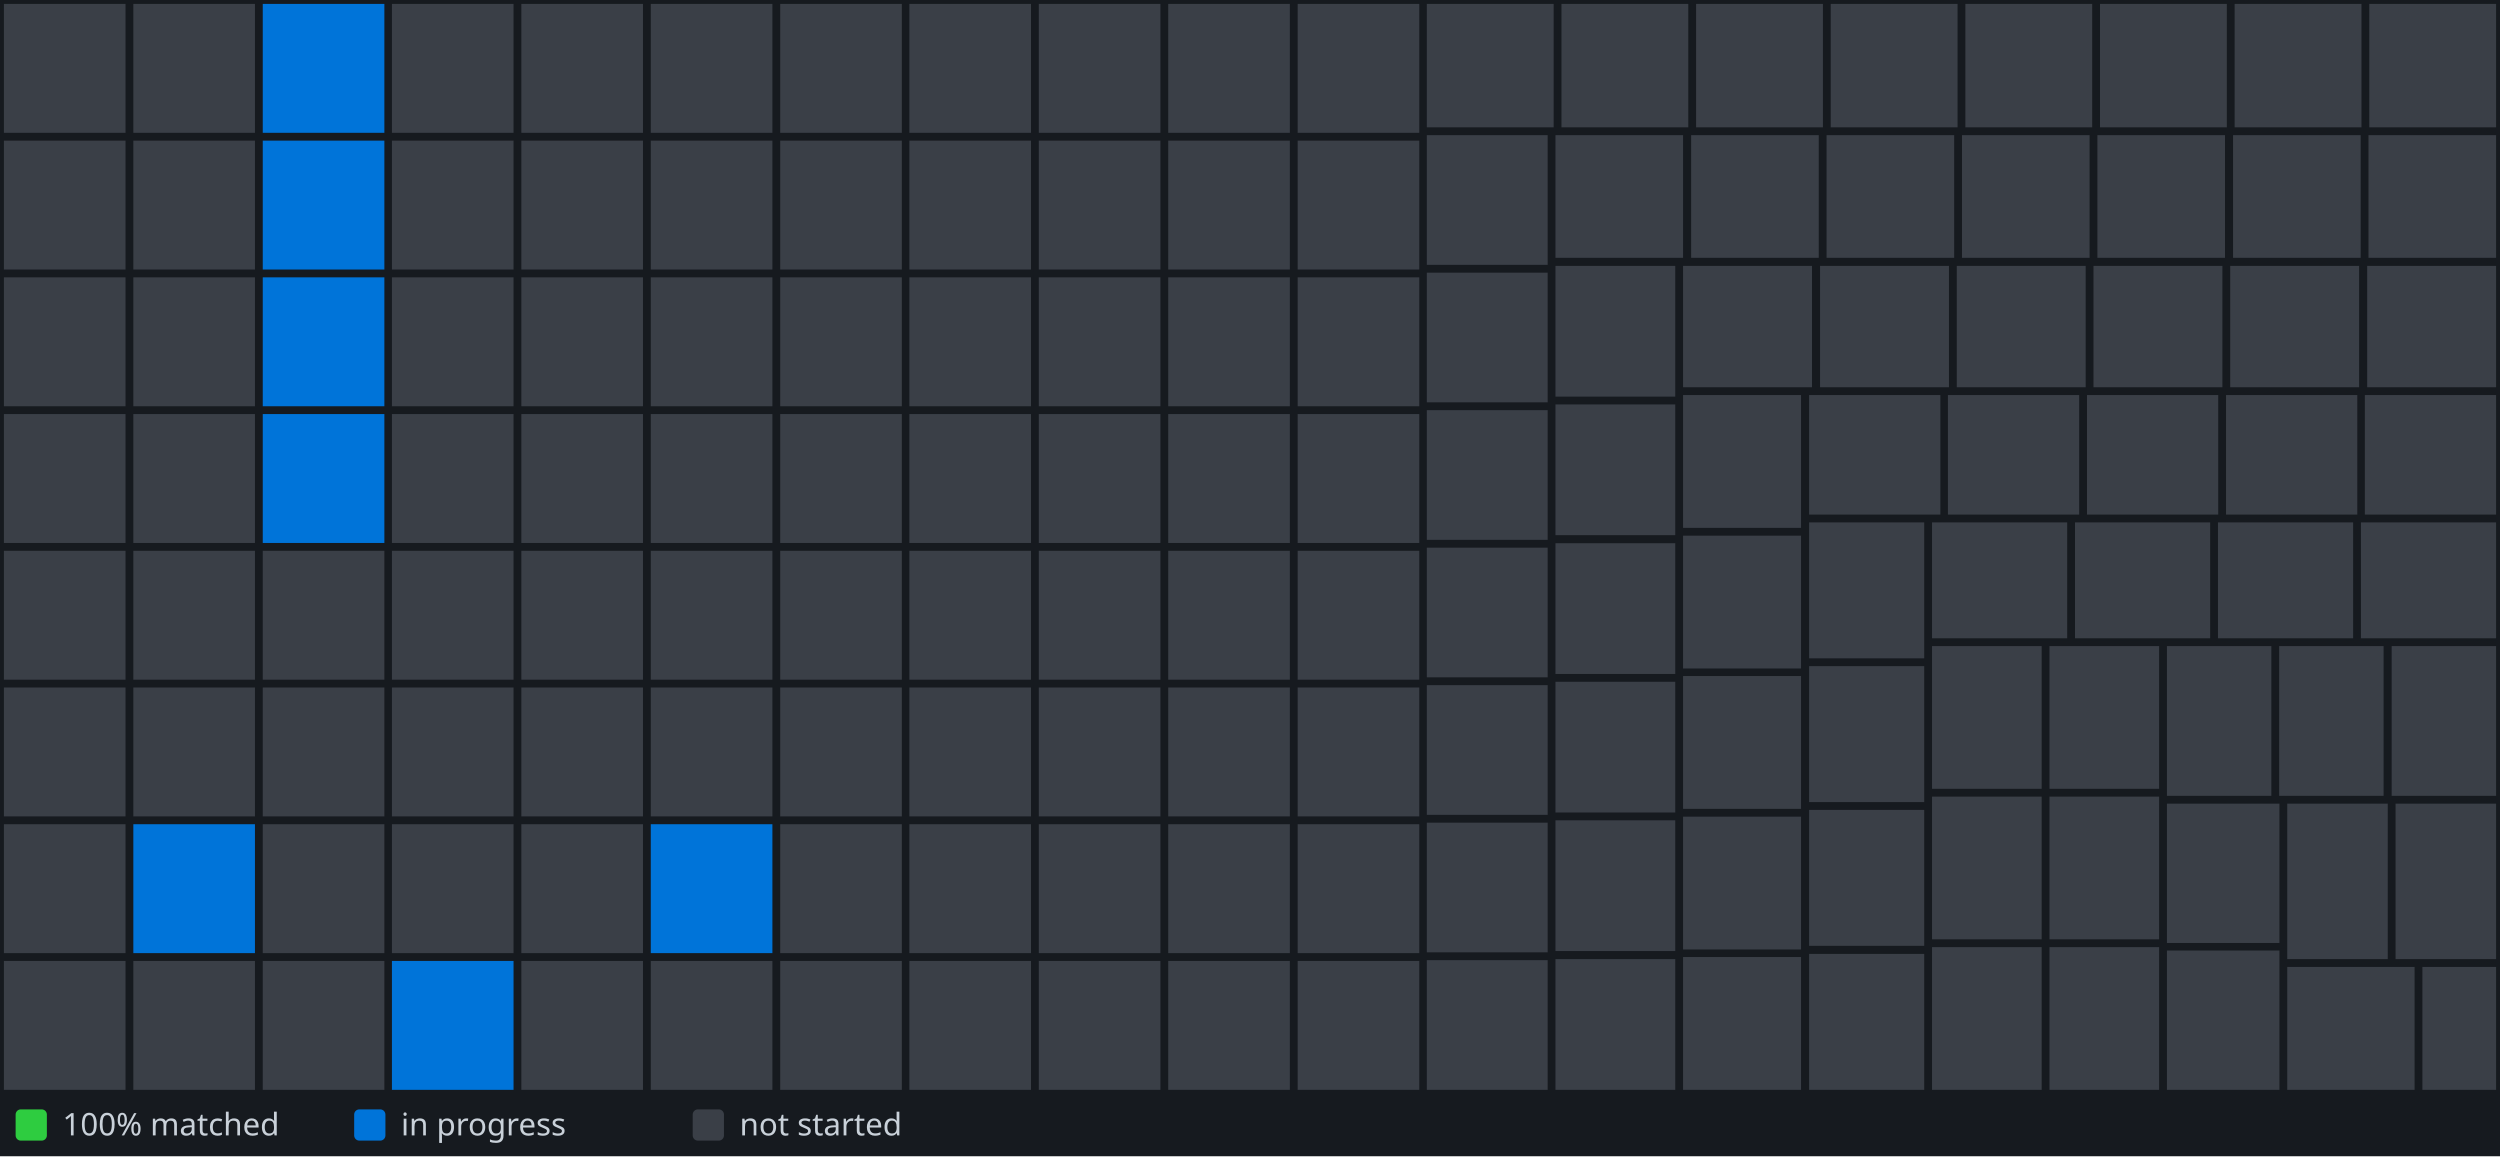
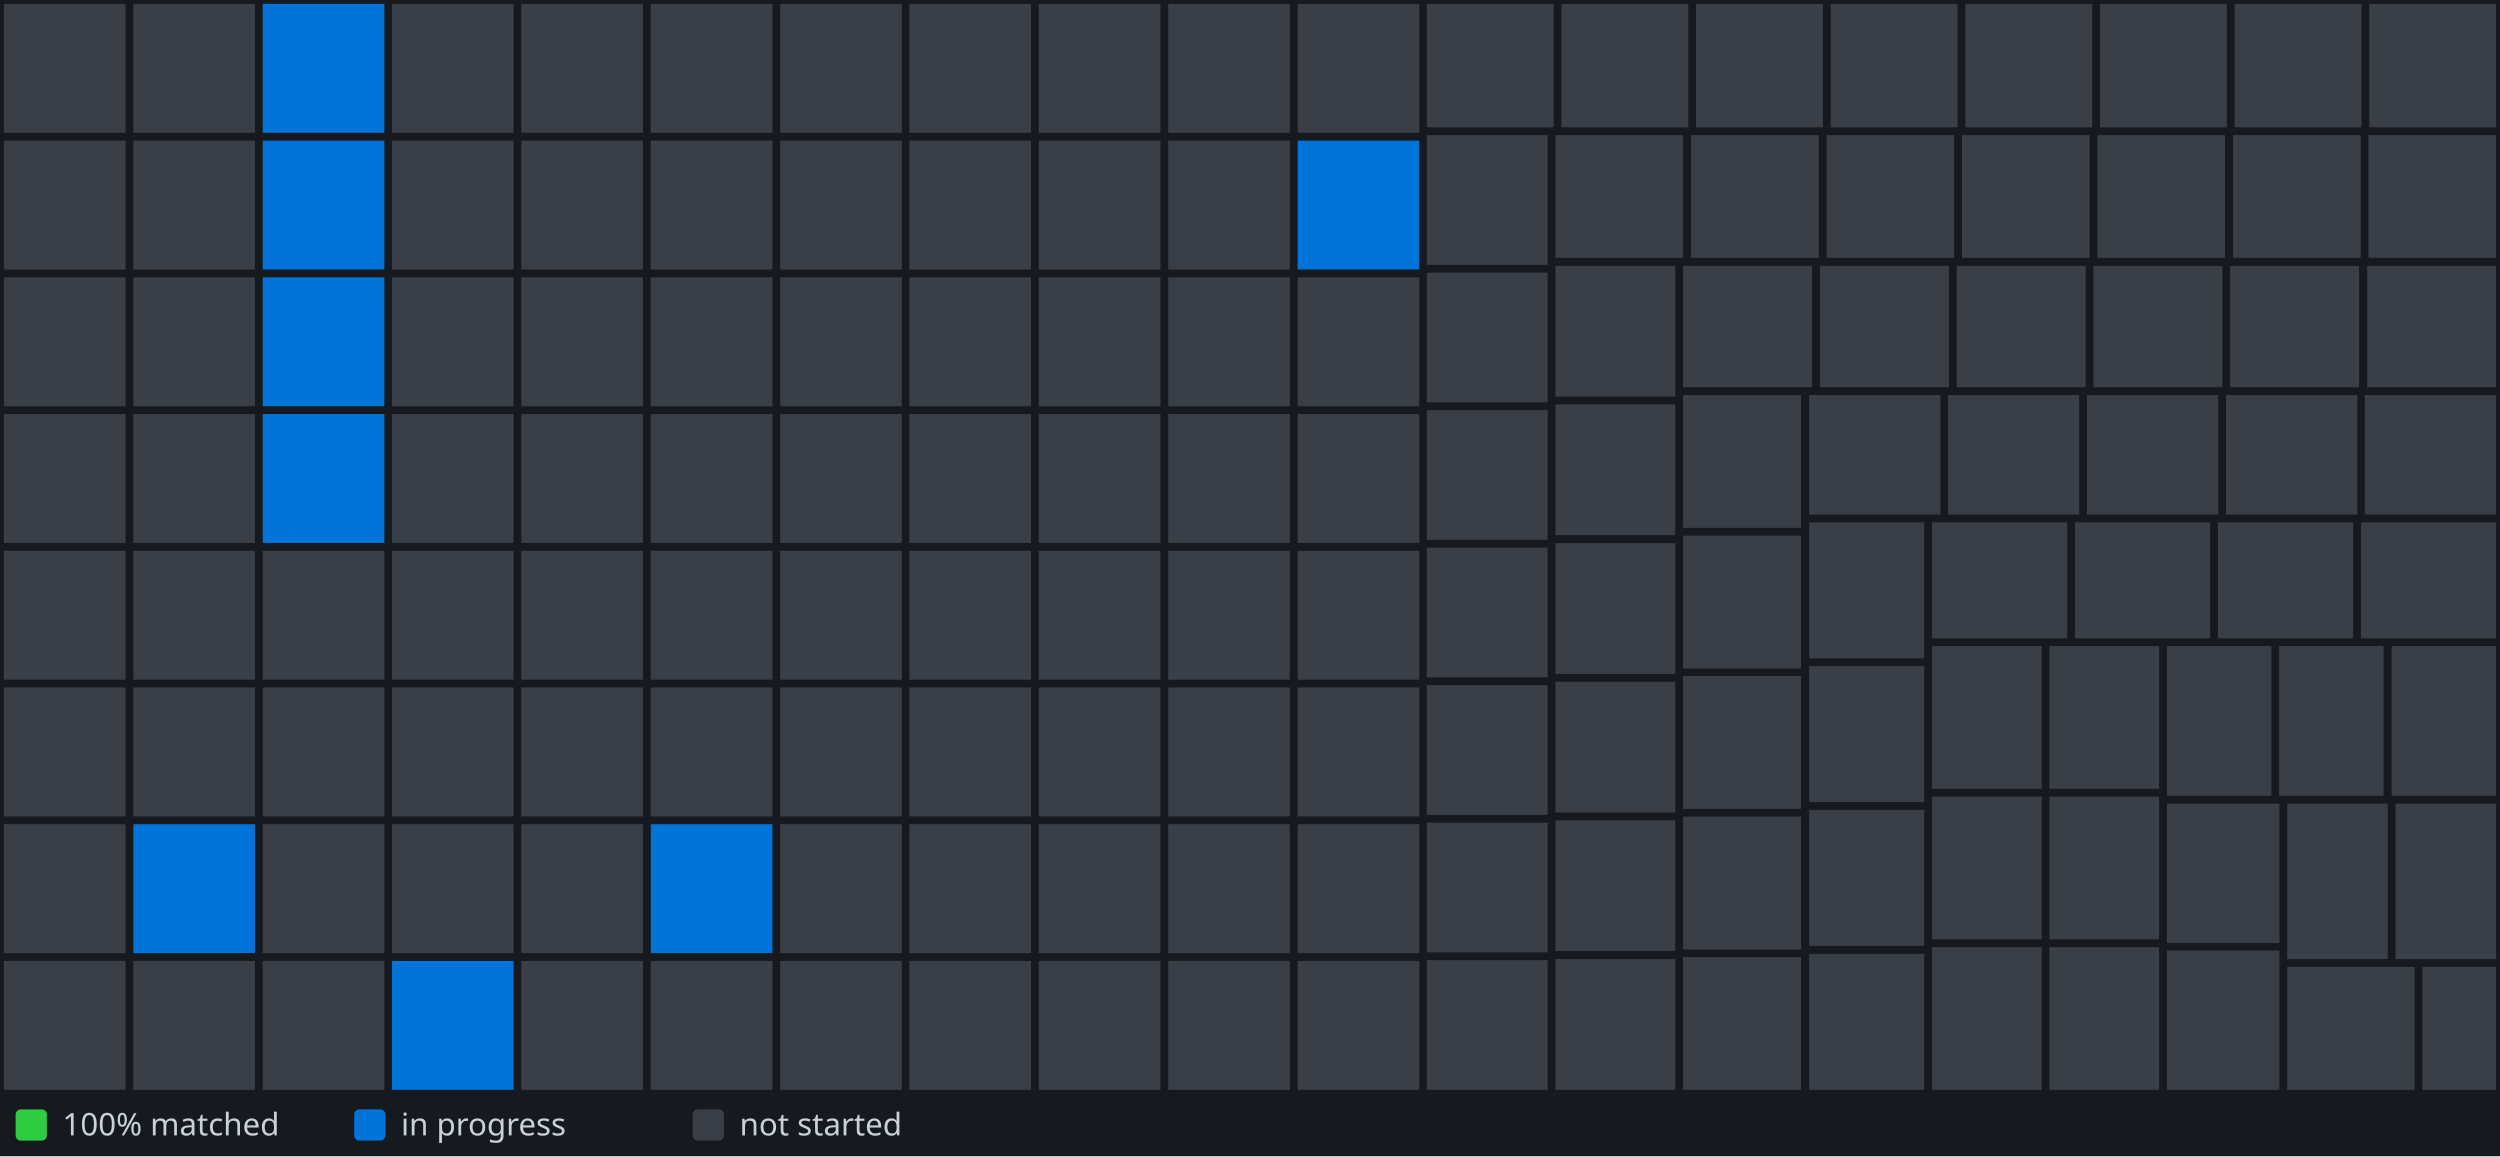
<svg xmlns="http://www.w3.org/2000/svg" width="960" height="444" viewBox="0 0 960 444">
  <rect width="960" height="444" fill="#161a1f" />
  <rect x="1.0" y="1.0" width="47.7" height="50.5" fill="#3a3f47" stroke="#161a1f" />
  <rect x="1.0" y="53.5" width="47.7" height="50.5" fill="#3a3f47" stroke="#161a1f" />
  <rect x="1.0" y="106.0" width="47.7" height="50.5" fill="#3a3f47" stroke="#161a1f" />
  <rect x="1.0" y="158.5" width="47.7" height="50.5" fill="#3a3f47" stroke="#161a1f" />
  <rect x="1.0" y="211.0" width="47.7" height="50.5" fill="#3a3f47" stroke="#161a1f" />
  <rect x="1.0" y="263.5" width="47.7" height="50.5" fill="#3a3f47" stroke="#161a1f" />
  <rect x="1.0" y="316.0" width="47.7" height="50.5" fill="#3a3f47" stroke="#161a1f" />
  <rect x="1.0" y="368.5" width="47.7" height="50.5" fill="#3a3f47" stroke="#161a1f" />
  <rect x="50.7" y="1.0" width="47.7" height="50.5" fill="#3a3f47" stroke="#161a1f" />
  <rect x="50.7" y="53.5" width="47.7" height="50.5" fill="#3a3f47" stroke="#161a1f" />
  <rect x="50.7" y="106.0" width="47.7" height="50.5" fill="#3a3f47" stroke="#161a1f" />
  <rect x="50.7" y="158.5" width="47.7" height="50.5" fill="#3a3f47" stroke="#161a1f" />
  <rect x="50.7" y="211.0" width="47.7" height="50.5" fill="#3a3f47" stroke="#161a1f" />
  <rect x="50.7" y="263.5" width="47.7" height="50.5" fill="#3a3f47" stroke="#161a1f" />
  <rect x="50.7" y="316.0" width="47.7" height="50.5" fill="#0074d9" stroke="#161a1f" />
  <rect x="50.7" y="368.5" width="47.7" height="50.5" fill="#3a3f47" stroke="#161a1f" />
  <rect x="100.4" y="1.0" width="47.7" height="50.5" fill="#0074d9" stroke="#161a1f" />
  <rect x="100.4" y="53.5" width="47.7" height="50.5" fill="#0074d9" stroke="#161a1f" />
  <rect x="100.4" y="106.0" width="47.7" height="50.5" fill="#0074d9" stroke="#161a1f" />
  <rect x="100.4" y="158.5" width="47.7" height="50.5" fill="#0074d9" stroke="#161a1f" />
  <rect x="100.4" y="211.0" width="47.7" height="50.5" fill="#3a3f47" stroke="#161a1f" />
  <rect x="100.4" y="263.5" width="47.7" height="50.5" fill="#3a3f47" stroke="#161a1f" />
  <rect x="100.4" y="316.0" width="47.7" height="50.5" fill="#3a3f47" stroke="#161a1f" />
  <rect x="100.4" y="368.5" width="47.7" height="50.5" fill="#3a3f47" stroke="#161a1f" />
  <rect x="150.0" y="1.0" width="47.7" height="50.5" fill="#3a3f47" stroke="#161a1f" />
  <rect x="150.0" y="53.5" width="47.7" height="50.5" fill="#3a3f47" stroke="#161a1f" />
  <rect x="150.0" y="106.0" width="47.7" height="50.5" fill="#3a3f47" stroke="#161a1f" />
  <rect x="150.0" y="158.5" width="47.7" height="50.5" fill="#3a3f47" stroke="#161a1f" />
  <rect x="150.0" y="211.0" width="47.7" height="50.5" fill="#3a3f47" stroke="#161a1f" />
  <rect x="150.0" y="263.5" width="47.7" height="50.5" fill="#3a3f47" stroke="#161a1f" />
  <rect x="150.0" y="316.0" width="47.7" height="50.5" fill="#3a3f47" stroke="#161a1f" />
  <rect x="150.0" y="368.5" width="47.7" height="50.5" fill="#0074d9" stroke="#161a1f" />
  <rect x="199.7" y="1.0" width="47.7" height="50.5" fill="#3a3f47" stroke="#161a1f" />
  <rect x="199.7" y="53.5" width="47.7" height="50.5" fill="#3a3f47" stroke="#161a1f" />
  <rect x="199.7" y="106.0" width="47.7" height="50.5" fill="#3a3f47" stroke="#161a1f" />
  <rect x="199.7" y="158.5" width="47.7" height="50.5" fill="#3a3f47" stroke="#161a1f" />
  <rect x="199.7" y="211.0" width="47.7" height="50.5" fill="#3a3f47" stroke="#161a1f" />
  <rect x="199.7" y="263.5" width="47.7" height="50.5" fill="#3a3f47" stroke="#161a1f" />
  <rect x="199.7" y="316.0" width="47.7" height="50.5" fill="#3a3f47" stroke="#161a1f" />
  <rect x="199.7" y="368.5" width="47.7" height="50.5" fill="#3a3f47" stroke="#161a1f" />
  <rect x="249.4" y="1.0" width="47.7" height="50.5" fill="#3a3f47" stroke="#161a1f" />
  <rect x="249.4" y="53.5" width="47.7" height="50.5" fill="#3a3f47" stroke="#161a1f" />
  <rect x="249.4" y="106.0" width="47.7" height="50.5" fill="#3a3f47" stroke="#161a1f" />
  <rect x="249.4" y="158.5" width="47.7" height="50.5" fill="#3a3f47" stroke="#161a1f" />
  <rect x="249.4" y="211.0" width="47.7" height="50.5" fill="#3a3f47" stroke="#161a1f" />
  <rect x="249.4" y="263.5" width="47.7" height="50.5" fill="#3a3f47" stroke="#161a1f" />
  <rect x="249.4" y="316.0" width="47.7" height="50.5" fill="#0074d9" stroke="#161a1f" />
  <rect x="249.4" y="368.5" width="47.7" height="50.5" fill="#3a3f47" stroke="#161a1f" />
  <rect x="299.1" y="1.0" width="47.7" height="50.5" fill="#3a3f47" stroke="#161a1f" />
  <rect x="299.1" y="53.5" width="47.7" height="50.5" fill="#3a3f47" stroke="#161a1f" />
  <rect x="299.1" y="106.0" width="47.7" height="50.5" fill="#3a3f47" stroke="#161a1f" />
  <rect x="299.1" y="158.5" width="47.7" height="50.5" fill="#3a3f47" stroke="#161a1f" />
  <rect x="299.1" y="211.0" width="47.7" height="50.5" fill="#3a3f47" stroke="#161a1f" />
  <rect x="299.1" y="263.5" width="47.7" height="50.5" fill="#3a3f47" stroke="#161a1f" />
  <rect x="299.1" y="316.0" width="47.7" height="50.5" fill="#3a3f47" stroke="#161a1f" />
  <rect x="299.1" y="368.5" width="47.7" height="50.5" fill="#3a3f47" stroke="#161a1f" />
  <rect x="348.7" y="1.0" width="47.7" height="50.5" fill="#3a3f47" stroke="#161a1f" />
  <rect x="348.7" y="53.5" width="47.7" height="50.5" fill="#3a3f47" stroke="#161a1f" />
  <rect x="348.7" y="106.0" width="47.7" height="50.5" fill="#3a3f47" stroke="#161a1f" />
  <rect x="348.7" y="158.5" width="47.7" height="50.5" fill="#3a3f47" stroke="#161a1f" />
  <rect x="348.7" y="211.0" width="47.7" height="50.5" fill="#3a3f47" stroke="#161a1f" />
  <rect x="348.7" y="263.5" width="47.7" height="50.5" fill="#3a3f47" stroke="#161a1f" />
  <rect x="348.7" y="316.0" width="47.7" height="50.5" fill="#3a3f47" stroke="#161a1f" />
  <rect x="348.7" y="368.5" width="47.7" height="50.5" fill="#3a3f47" stroke="#161a1f" />
  <rect x="398.4" y="1.0" width="47.7" height="50.5" fill="#3a3f47" stroke="#161a1f" />
  <rect x="398.4" y="53.5" width="47.7" height="50.5" fill="#3a3f47" stroke="#161a1f" />
  <rect x="398.4" y="106.0" width="47.7" height="50.5" fill="#3a3f47" stroke="#161a1f" />
  <rect x="398.4" y="158.5" width="47.7" height="50.5" fill="#3a3f47" stroke="#161a1f" />
  <rect x="398.4" y="211.0" width="47.7" height="50.5" fill="#3a3f47" stroke="#161a1f" />
  <rect x="398.4" y="263.5" width="47.7" height="50.5" fill="#3a3f47" stroke="#161a1f" />
  <rect x="398.4" y="316.0" width="47.7" height="50.5" fill="#3a3f47" stroke="#161a1f" />
  <rect x="398.4" y="368.5" width="47.7" height="50.5" fill="#3a3f47" stroke="#161a1f" />
  <rect x="448.1" y="1.0" width="47.7" height="50.5" fill="#3a3f47" stroke="#161a1f" />
  <rect x="448.1" y="53.5" width="47.7" height="50.5" fill="#3a3f47" stroke="#161a1f" />
  <rect x="448.1" y="106.0" width="47.7" height="50.5" fill="#3a3f47" stroke="#161a1f" />
  <rect x="448.1" y="158.5" width="47.7" height="50.5" fill="#3a3f47" stroke="#161a1f" />
  <rect x="448.1" y="211.0" width="47.7" height="50.5" fill="#3a3f47" stroke="#161a1f" />
  <rect x="448.1" y="263.5" width="47.7" height="50.5" fill="#3a3f47" stroke="#161a1f" />
  <rect x="448.1" y="316.0" width="47.7" height="50.5" fill="#3a3f47" stroke="#161a1f" />
  <rect x="448.1" y="368.5" width="47.7" height="50.5" fill="#3a3f47" stroke="#161a1f" />
  <rect x="497.8" y="1.0" width="47.7" height="50.5" fill="#3a3f47" stroke="#161a1f" />
-   <rect x="497.8" y="53.5" width="47.7" height="50.5" fill="#3a3f47" stroke="#161a1f" />
+   <rect x="497.8" y="53.5" width="47.7" height="50.5" fill="#0074d9" stroke="#161a1f" />
  <rect x="497.8" y="106.0" width="47.7" height="50.5" fill="#3a3f47" stroke="#161a1f" />
  <rect x="497.8" y="158.5" width="47.7" height="50.5" fill="#3a3f47" stroke="#161a1f" />
  <rect x="497.8" y="211.0" width="47.7" height="50.5" fill="#3a3f47" stroke="#161a1f" />
  <rect x="497.8" y="263.5" width="47.7" height="50.5" fill="#3a3f47" stroke="#161a1f" />
  <rect x="497.8" y="316.0" width="47.7" height="50.5" fill="#3a3f47" stroke="#161a1f" />
  <rect x="497.8" y="368.5" width="47.7" height="50.5" fill="#3a3f47" stroke="#161a1f" />
  <rect x="547.4" y="1.0" width="49.7" height="48.4" fill="#3a3f47" stroke="#161a1f" />
  <rect x="599.1" y="1.0" width="49.7" height="48.4" fill="#3a3f47" stroke="#161a1f" />
  <rect x="650.8" y="1.0" width="49.7" height="48.4" fill="#3a3f47" stroke="#161a1f" />
  <rect x="702.5" y="1.0" width="49.7" height="48.4" fill="#3a3f47" stroke="#161a1f" />
  <rect x="754.2" y="1.0" width="49.7" height="48.4" fill="#3a3f47" stroke="#161a1f" />
  <rect x="805.9" y="1.0" width="49.7" height="48.4" fill="#3a3f47" stroke="#161a1f" />
  <rect x="857.6" y="1.0" width="49.7" height="48.4" fill="#3a3f47" stroke="#161a1f" />
  <rect x="909.3" y="1.0" width="49.7" height="48.4" fill="#3a3f47" stroke="#161a1f" />
  <rect x="547.4" y="51.4" width="47.4" height="50.8" fill="#3a3f47" stroke="#161a1f" />
  <rect x="547.4" y="104.2" width="47.4" height="50.8" fill="#3a3f47" stroke="#161a1f" />
  <rect x="547.4" y="157.0" width="47.4" height="50.8" fill="#3a3f47" stroke="#161a1f" />
  <rect x="547.4" y="209.8" width="47.4" height="50.8" fill="#3a3f47" stroke="#161a1f" />
  <rect x="547.4" y="262.6" width="47.4" height="50.8" fill="#3a3f47" stroke="#161a1f" />
  <rect x="547.4" y="315.4" width="47.4" height="50.8" fill="#3a3f47" stroke="#161a1f" />
  <rect x="547.4" y="368.2" width="47.4" height="50.8" fill="#3a3f47" stroke="#161a1f" />
  <rect x="596.8" y="51.4" width="50.0" height="48.1" fill="#3a3f47" stroke="#161a1f" />
  <rect x="648.9" y="51.4" width="50.0" height="48.1" fill="#3a3f47" stroke="#161a1f" />
  <rect x="700.9" y="51.4" width="50.0" height="48.1" fill="#3a3f47" stroke="#161a1f" />
  <rect x="752.9" y="51.4" width="50.0" height="48.1" fill="#3a3f47" stroke="#161a1f" />
  <rect x="804.9" y="51.4" width="50.0" height="48.1" fill="#3a3f47" stroke="#161a1f" />
  <rect x="857.0" y="51.4" width="50.0" height="48.1" fill="#3a3f47" stroke="#161a1f" />
  <rect x="909.0" y="51.4" width="50.0" height="48.1" fill="#3a3f47" stroke="#161a1f" />
  <rect x="596.8" y="101.6" width="47.0" height="51.2" fill="#3a3f47" stroke="#161a1f" />
  <rect x="596.8" y="154.8" width="47.0" height="51.2" fill="#3a3f47" stroke="#161a1f" />
  <rect x="596.8" y="208.1" width="47.0" height="51.2" fill="#3a3f47" stroke="#161a1f" />
  <rect x="596.8" y="261.3" width="47.0" height="51.2" fill="#3a3f47" stroke="#161a1f" />
  <rect x="596.8" y="314.5" width="47.0" height="51.2" fill="#3a3f47" stroke="#161a1f" />
  <rect x="596.8" y="367.8" width="47.0" height="51.2" fill="#3a3f47" stroke="#161a1f" />
  <rect x="645.8" y="101.6" width="50.5" height="47.6" fill="#3a3f47" stroke="#161a1f" />
  <rect x="698.4" y="101.6" width="50.5" height="47.6" fill="#3a3f47" stroke="#161a1f" />
  <rect x="750.9" y="101.6" width="50.5" height="47.6" fill="#3a3f47" stroke="#161a1f" />
  <rect x="803.4" y="101.6" width="50.5" height="47.6" fill="#3a3f47" stroke="#161a1f" />
  <rect x="855.9" y="101.6" width="50.5" height="47.6" fill="#3a3f47" stroke="#161a1f" />
  <rect x="908.5" y="101.6" width="50.5" height="47.6" fill="#3a3f47" stroke="#161a1f" />
  <rect x="645.8" y="151.2" width="46.3" height="52.0" fill="#3a3f47" stroke="#161a1f" />
  <rect x="645.8" y="205.2" width="46.3" height="52.0" fill="#3a3f47" stroke="#161a1f" />
  <rect x="645.8" y="259.1" width="46.3" height="52.0" fill="#3a3f47" stroke="#161a1f" />
  <rect x="645.8" y="313.1" width="46.3" height="52.0" fill="#3a3f47" stroke="#161a1f" />
  <rect x="645.8" y="367.0" width="46.3" height="52.0" fill="#3a3f47" stroke="#161a1f" />
  <rect x="694.2" y="151.2" width="51.4" height="46.9" fill="#3a3f47" stroke="#161a1f" />
  <rect x="747.5" y="151.2" width="51.4" height="46.9" fill="#3a3f47" stroke="#161a1f" />
  <rect x="800.9" y="151.2" width="51.4" height="46.9" fill="#3a3f47" stroke="#161a1f" />
  <rect x="854.3" y="151.2" width="51.4" height="46.9" fill="#3a3f47" stroke="#161a1f" />
  <rect x="907.6" y="151.2" width="51.4" height="46.9" fill="#3a3f47" stroke="#161a1f" />
  <rect x="694.2" y="200.1" width="45.2" height="53.2" fill="#3a3f47" stroke="#161a1f" />
  <rect x="694.2" y="255.3" width="45.2" height="53.2" fill="#3a3f47" stroke="#161a1f" />
  <rect x="694.2" y="310.5" width="45.2" height="53.2" fill="#3a3f47" stroke="#161a1f" />
  <rect x="694.2" y="365.8" width="45.2" height="53.2" fill="#3a3f47" stroke="#161a1f" />
  <rect x="741.4" y="200.1" width="52.9" height="45.5" fill="#3a3f47" stroke="#161a1f" />
  <rect x="796.3" y="200.1" width="52.9" height="45.5" fill="#3a3f47" stroke="#161a1f" />
  <rect x="851.2" y="200.1" width="52.9" height="45.5" fill="#3a3f47" stroke="#161a1f" />
  <rect x="906.1" y="200.1" width="52.9" height="45.5" fill="#3a3f47" stroke="#161a1f" />
  <rect x="741.4" y="247.6" width="43.1" height="55.8" fill="#3a3f47" stroke="#161a1f" />
  <rect x="741.4" y="305.4" width="43.1" height="55.8" fill="#3a3f47" stroke="#161a1f" />
  <rect x="741.4" y="363.2" width="43.1" height="55.8" fill="#3a3f47" stroke="#161a1f" />
  <rect x="786.5" y="247.6" width="43.1" height="55.8" fill="#3a3f47" stroke="#161a1f" />
  <rect x="786.5" y="305.4" width="43.1" height="55.8" fill="#3a3f47" stroke="#161a1f" />
  <rect x="786.5" y="363.2" width="43.1" height="55.8" fill="#3a3f47" stroke="#161a1f" />
  <rect x="831.6" y="247.6" width="41.1" height="58.5" fill="#3a3f47" stroke="#161a1f" />
  <rect x="874.7" y="247.6" width="41.1" height="58.5" fill="#3a3f47" stroke="#161a1f" />
  <rect x="917.9" y="247.6" width="41.1" height="58.5" fill="#3a3f47" stroke="#161a1f" />
  <rect x="831.6" y="308.1" width="44.2" height="54.5" fill="#3a3f47" stroke="#161a1f" />
  <rect x="831.6" y="364.5" width="44.2" height="54.5" fill="#3a3f47" stroke="#161a1f" />
  <rect x="877.8" y="308.1" width="39.6" height="60.7" fill="#3a3f47" stroke="#161a1f" />
  <rect x="919.4" y="308.1" width="39.6" height="60.7" fill="#3a3f47" stroke="#161a1f" />
  <rect x="877.8" y="370.8" width="49.9" height="48.2" fill="#3a3f47" stroke="#161a1f" />
  <rect x="929.7" y="370.8" width="29.3" height="48.2" fill="#3a3f47" stroke="#161a1f" />
  <rect x="6" y="426" width="12" height="12" rx="2" fill="#2ecc40" />
  <text x="24" y="436" font-family="sans-serif" font-size="12" fill="#c9d1d9">100% matched</text>
  <rect x="136" y="426" width="12" height="12" rx="2" fill="#0074d9" />
  <text x="154" y="436" font-family="sans-serif" font-size="12" fill="#c9d1d9">in progress</text>
  <rect x="266" y="426" width="12" height="12" rx="2" fill="#3a3f47" />
  <text x="284" y="436" font-family="sans-serif" font-size="12" fill="#c9d1d9">not started</text>
</svg>
